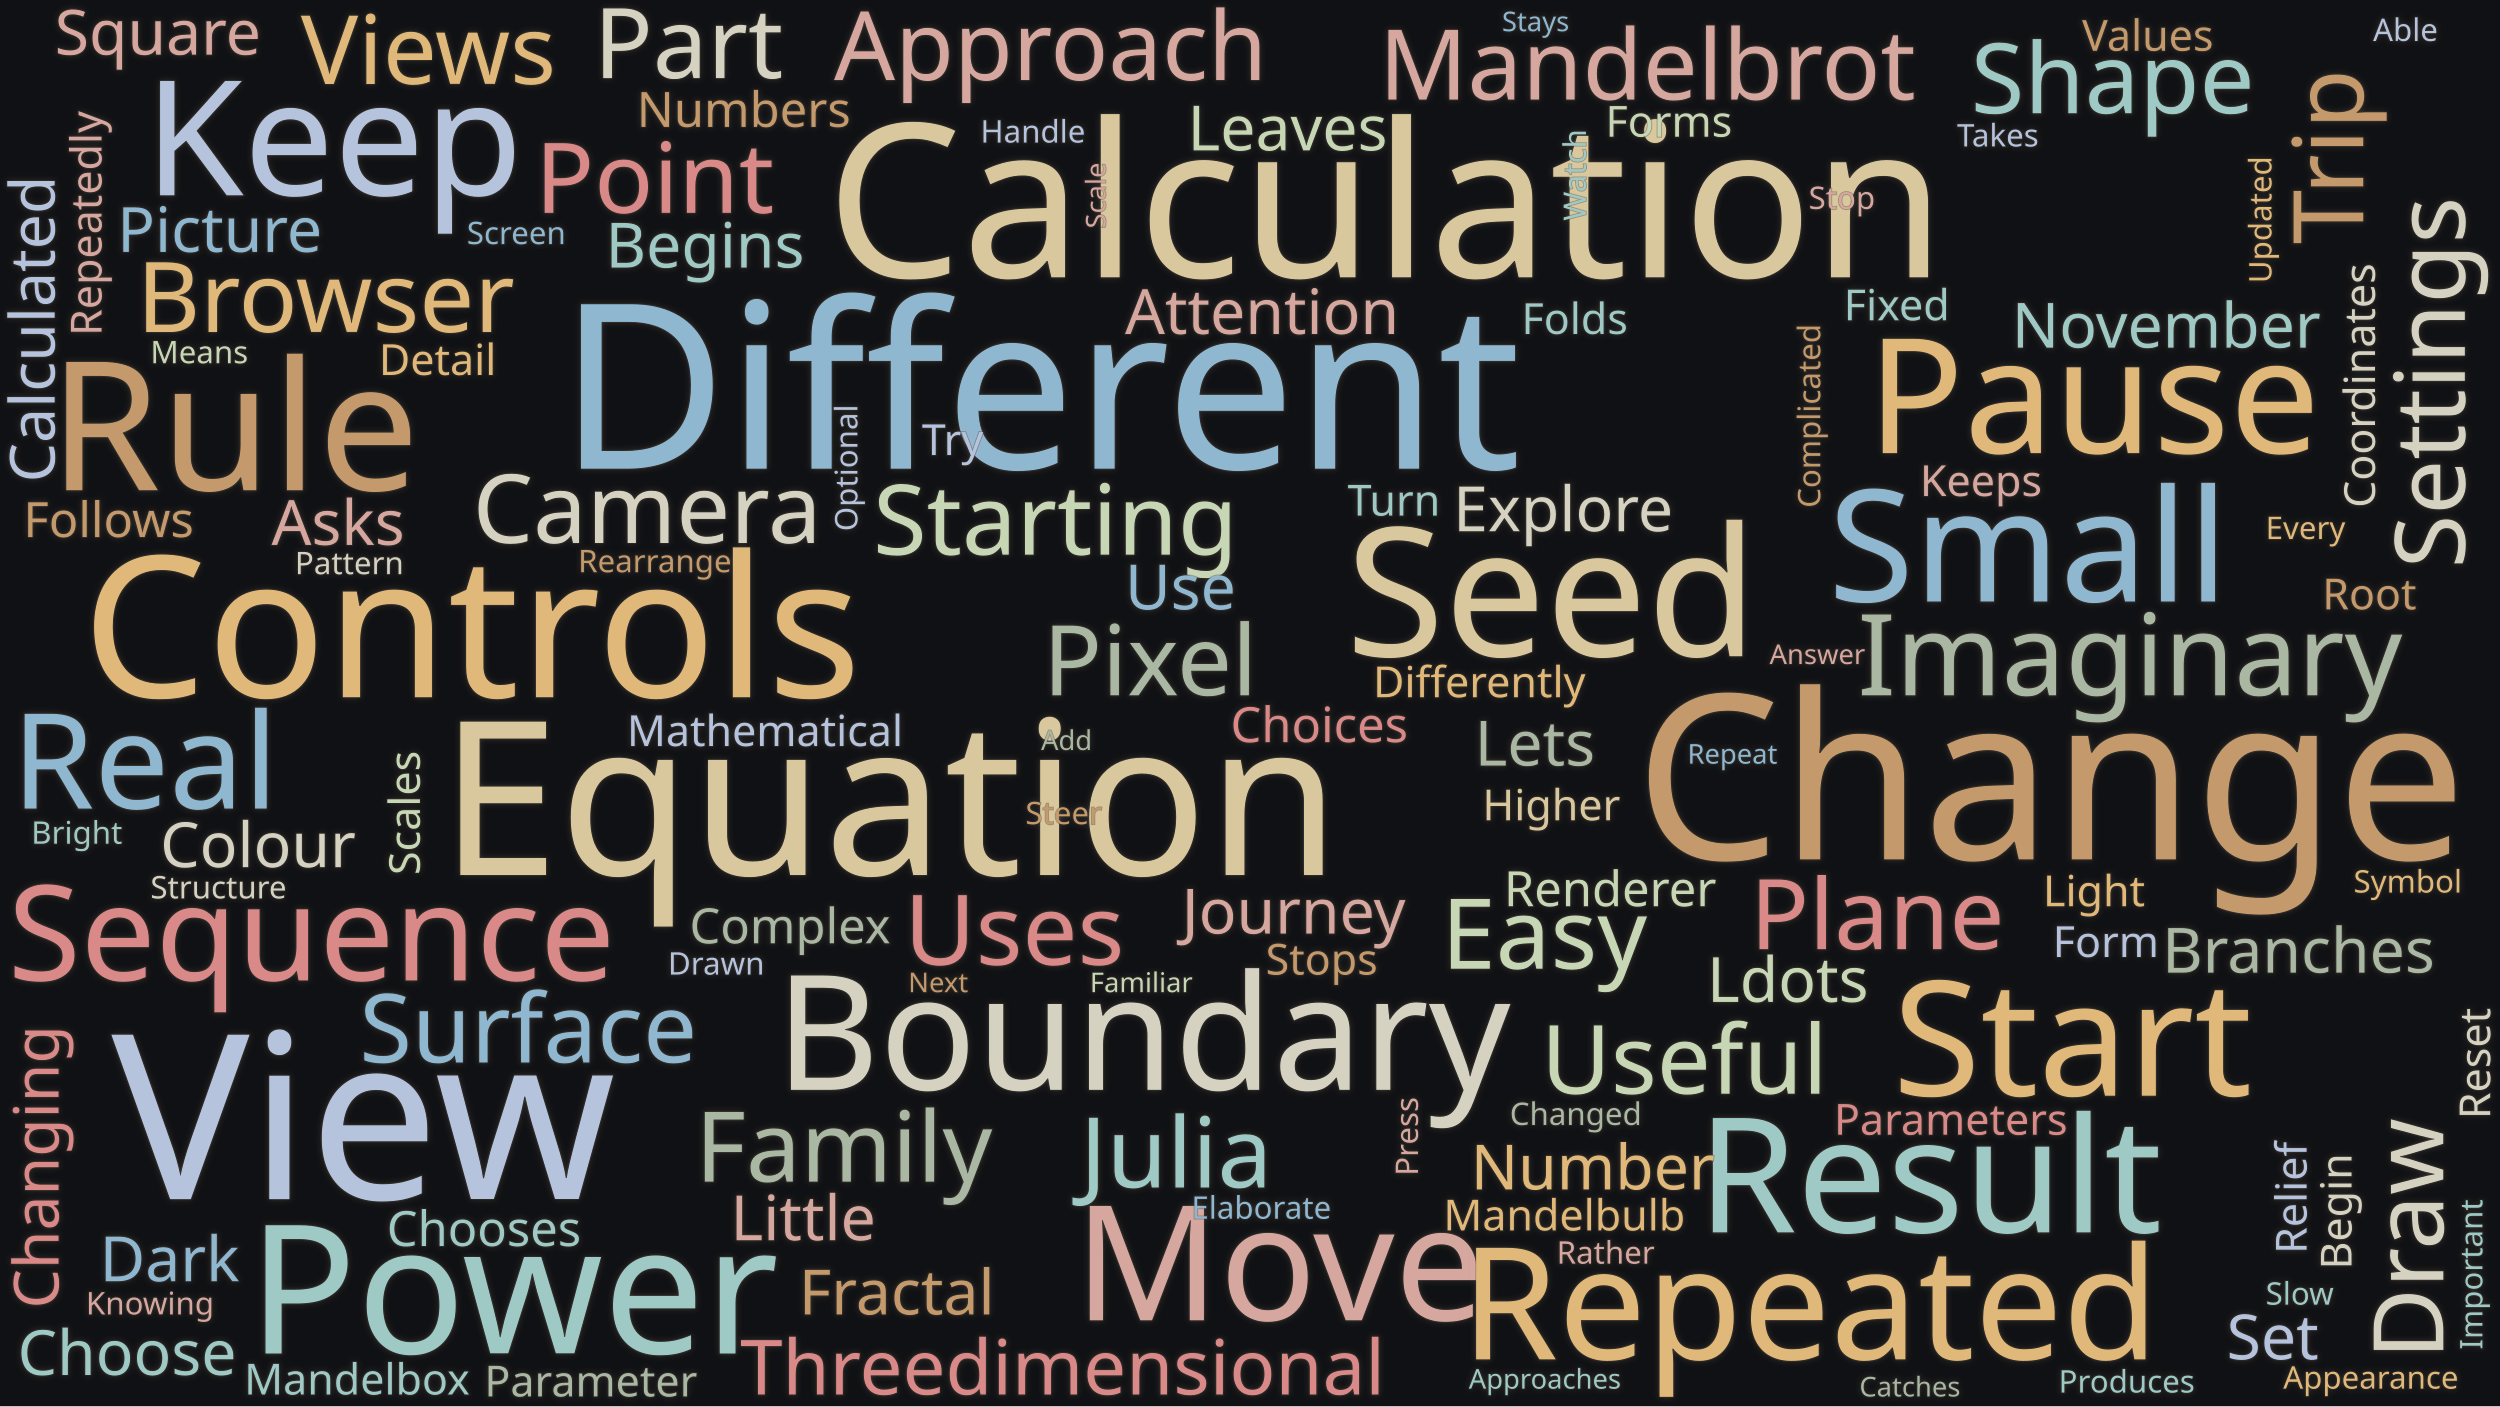
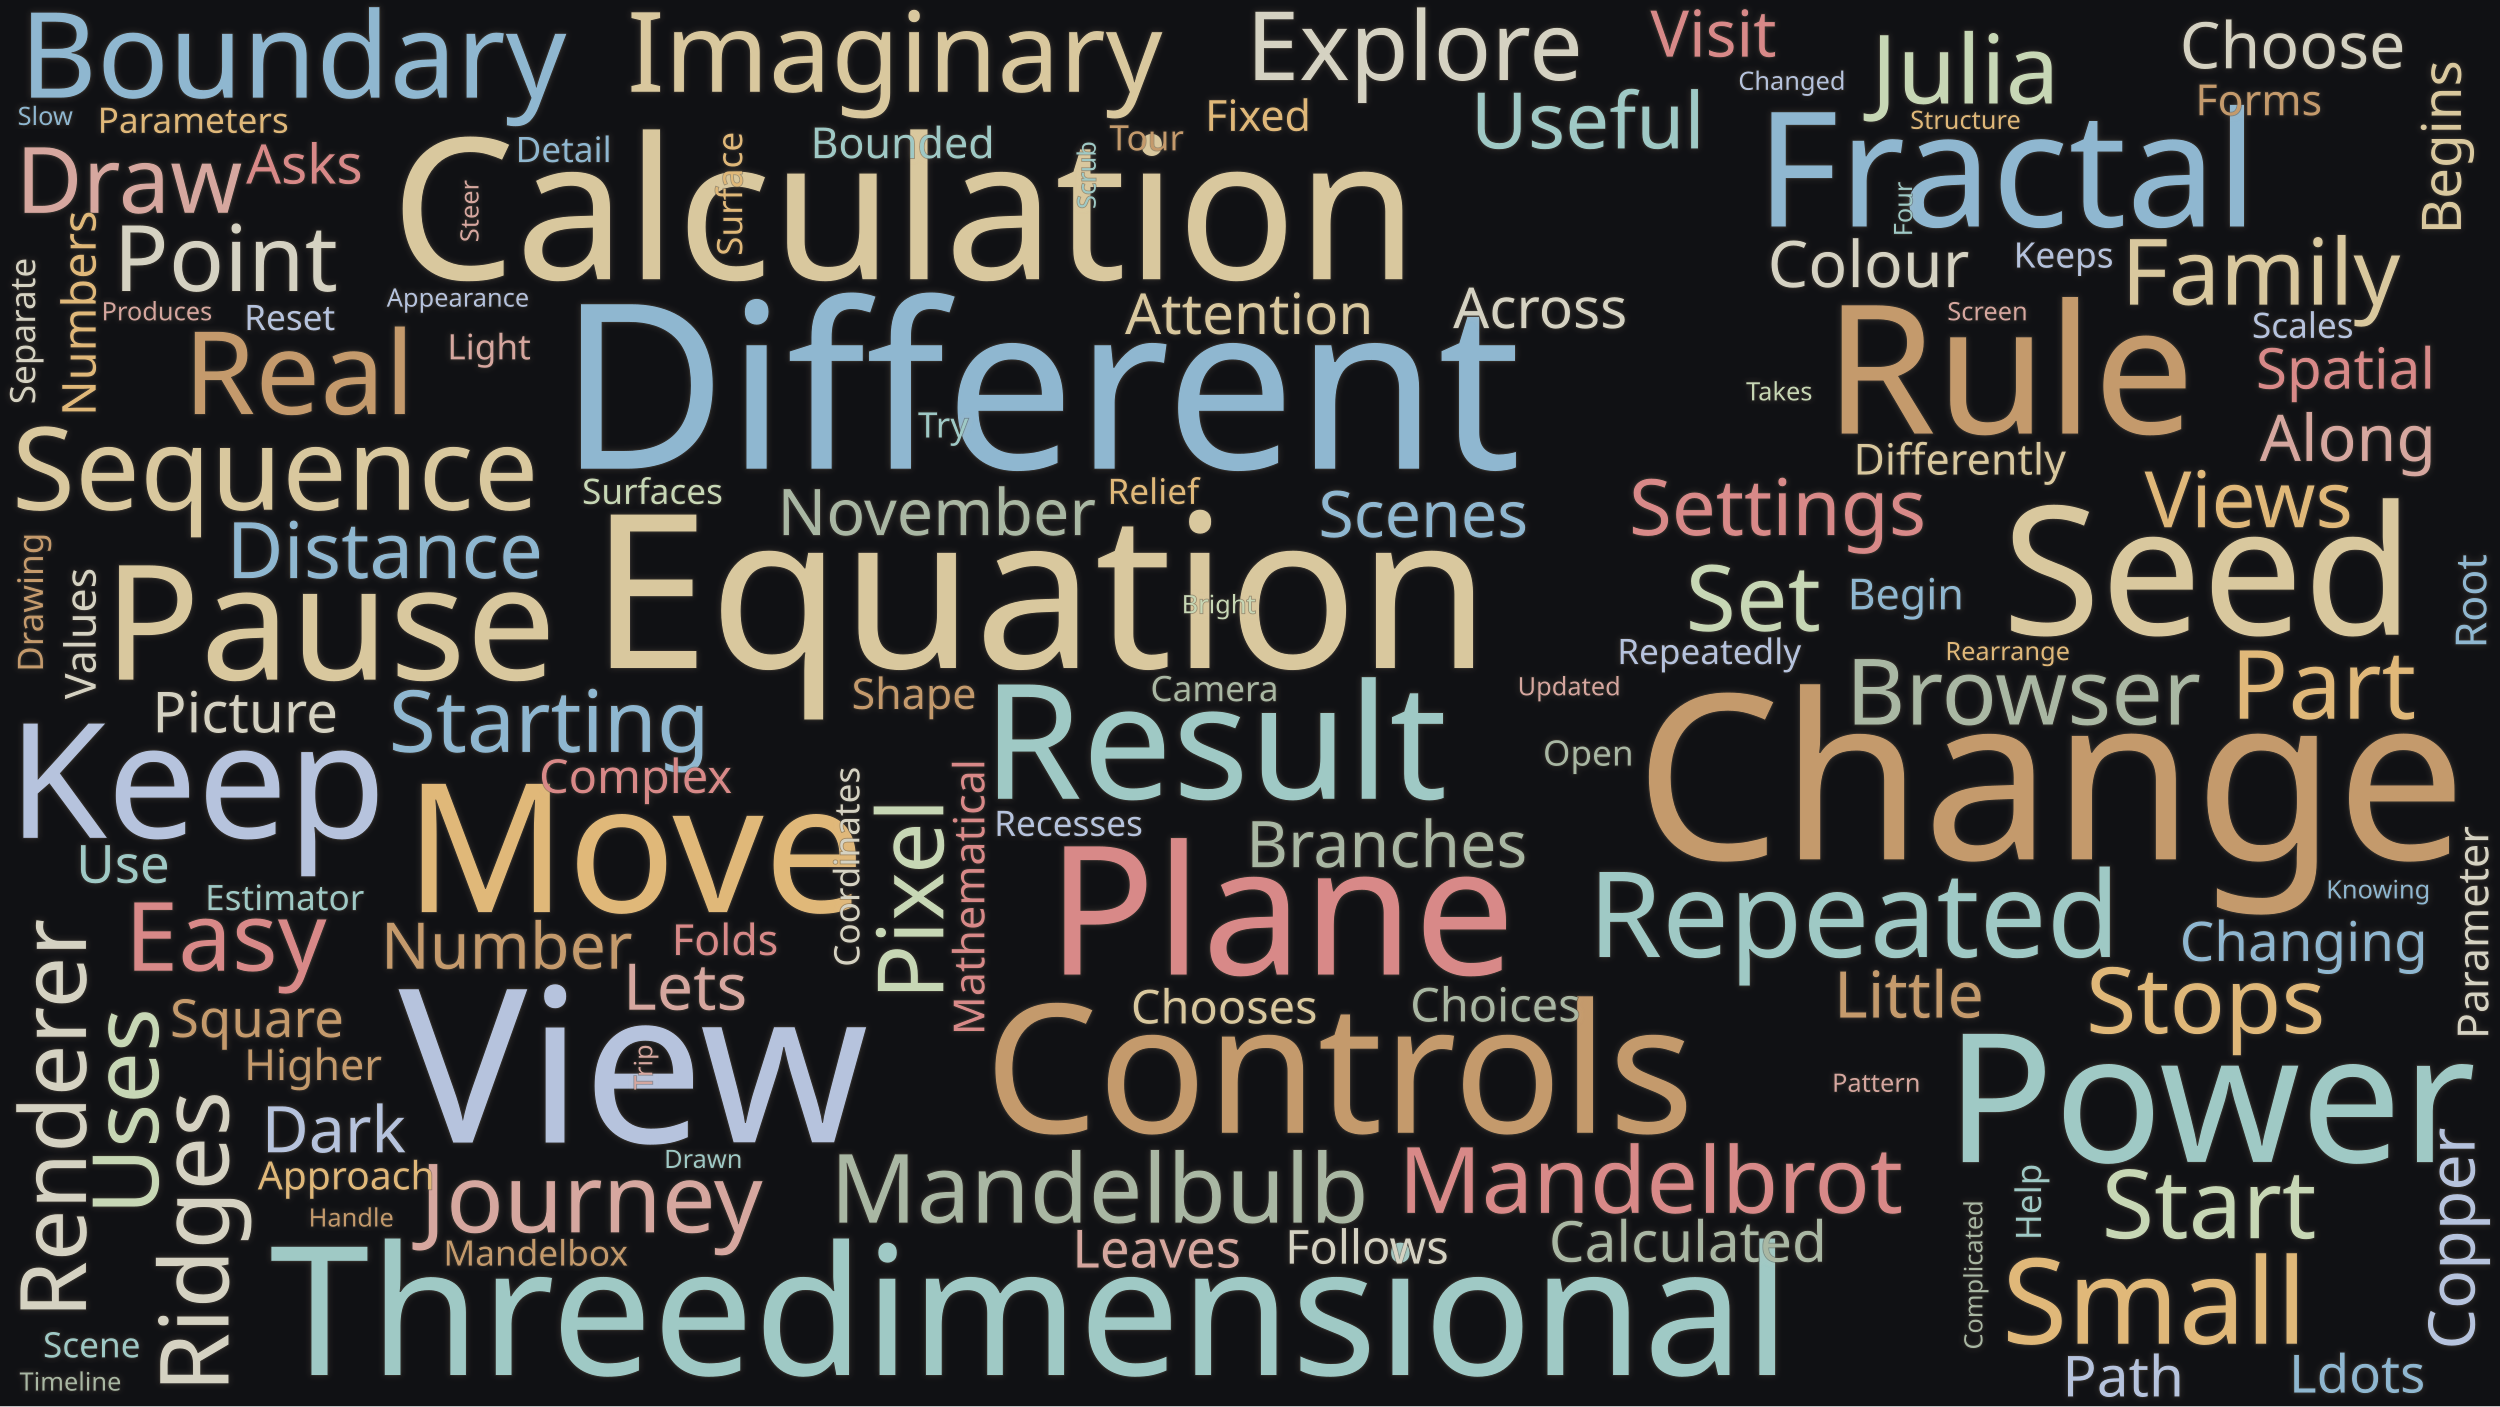
<svg xmlns="http://www.w3.org/2000/svg" role="img" aria-label="Fractal Trip: Change a Number, Follow the Pattern" width="1280" height="720">
  <defs>
    <filter id="wordGlow" x="-20%" y="-20%" width="140%" height="140%">
      <feDropShadow dx="0" dy="0" stdDeviation="1.6" flood-color="#d8c7a1" flood-opacity="0.18" />
    </filter>
  </defs>
  <style>text { filter: url(#wordGlow); paint-order: stroke fill; stroke: rgba(16,17,20,.34); stroke-width: .9px; }</style>
  <style>text{font-family:'Droid Sans Mono';font-weight:normal;font-style:normal;}</style>
  <rect width="100%" height="100%" style="fill:#101114" />
  <text transform="translate(837,440)" font-size="118" style="fill:#c49a6c">Change</text>
  <text transform="translate(286,240)" font-size="118" style="fill:#8fb7d0">Different</text>
-   <text transform="translate(57,614)" font-size="118" style="fill:#b6c3dd">View</text>
-   <text transform="translate(423,142)" font-size="110" style="fill:#d9c89e">Calculation</text>
-   <text transform="translate(225,448)" font-size="110" style="fill:#d9c89e">Equation</text>
-   <text transform="translate(42,357)" font-size="101" style="fill:#e0b879">Controls</text>
-   <text transform="translate(689,336)" font-size="92" style="fill:#d9c89e">Seed</text>
-   <text transform="translate(25,251)" font-size="92" style="fill:#c49a6c">Rule</text>
-   <text transform="translate(127,693)" font-size="92" style="fill:#9fc9c5">Power</text>
-   <text transform="translate(550,676)" font-size="82" style="fill:#d6a79f">Move</text>
-   <text transform="translate(869,631)" font-size="82" style="fill:#9fc9c5">Result</text>
-   <text transform="translate(969,561)" font-size="82" style="fill:#e0b879">Start</text>
-   <text transform="translate(956,232)" font-size="82" style="fill:#e0b879">Pause</text>
-   <text transform="translate(74,100)" font-size="82" style="fill:#b6c3dd">Keep</text>
-   <text transform="translate(397,558)" font-size="82" style="fill:#d5d2c2">Boundary</text>
-   <text transform="translate(748,696)" font-size="80" style="fill:#e0b879">Repeated</text>
-   <text transform="translate(936,308)" font-size="80" style="fill:#8fb7d0">Small</text>
-   <text transform="translate(4,502)" font-size="68" style="fill:#d88988">Sequence</text>
-   <text transform="translate(6,414)" font-size="68" style="fill:#8fb7d0">Real</text>
-   <text transform="translate(951,356)" font-size="58" style="fill:#a9b7a3">Imaginary</text>
-   <text transform="translate(553,608)" font-size="50" style="fill:#9fc9c5">Julia</text>
-   <text transform="translate(1210,125) rotate(-90)" font-size="50" style="fill:#c49a6c">Trip</text>
-   <text transform="translate(1009,58)" font-size="50" style="fill:#9fc9c5">Shape</text>
-   <text transform="translate(304,40)" font-size="50" style="fill:#d5d2c2">Part</text>
-   <text transform="translate(738,496)" font-size="50" style="fill:#c7d7b5">Easy</text>
-   <text transform="translate(706,51)" font-size="50" style="fill:#d6a79f">Mandelbrot</text>
-   <text transform="translate(70,170)" font-size="50" style="fill:#e0b879">Browser</text>
-   <text transform="translate(896,486)" font-size="50" style="fill:#d88988">Plane</text>
-   <text transform="translate(534,356)" font-size="50" style="fill:#a9b7a3">Pixel</text>
-   <text transform="translate(1251,696) rotate(-90)" font-size="50" style="fill:#d5d2c2">Draw</text>
-   <text transform="translate(274,109)" font-size="50" style="fill:#d88988">Point</text>
-   <text transform="translate(356,605)" font-size="50" style="fill:#a9b7a3">Family</text>
-   <text transform="translate(463,494)" font-size="50" style="fill:#d88988">Uses</text>
-   <text transform="translate(447,284)" font-size="50" style="fill:#c7d7b5">Starting</text>
-   <text transform="translate(1262,291) rotate(-90)" font-size="50" style="fill:#d5d2c2">Settings</text>
-   <text transform="translate(427,41)" font-size="49" style="fill:#d6a79f">Approach</text>
-   <text transform="translate(242,278)" font-size="49" style="fill:#d5d2c2">Camera</text>
-   <text transform="translate(789,560)" font-size="49" style="fill:#c7d7b5">Useful</text>
-   <text transform="translate(154,43)" font-size="49" style="fill:#e0b879">Views</text>
-   <text transform="translate(184,544)" font-size="49" style="fill:#8fb7d0">Surface</text>
-   <text transform="translate(379,714)" font-size="39" style="fill:#d88988">Threedimensional</text>
-   <text transform="translate(1030,178)" font-size="32" style="fill:#9fc9c5">November</text>
-   <text transform="translate(753,609)" font-size="32" style="fill:#e0b879">Number</text>
-   <text transform="translate(9,704)" font-size="32" style="fill:#9fc9c5">Choose</text>
-   <text transform="translate(374,635)" font-size="32" style="fill:#d6a79f">Little</text>
-   <text transform="translate(1107,498)" font-size="32" style="fill:#a9b7a3">Branches</text>
-   <text transform="translate(82,444)" font-size="32" style="fill:#d5d2c2">Colour</text>
-   <text transform="translate(409,673)" font-size="32" style="fill:#c49a6c">Fractal</text>
-   <text transform="translate(755,392)" font-size="32" style="fill:#a9b7a3">Lets</text>
-   <text transform="translate(744,272)" font-size="32" style="fill:#d5d2c2">Explore</text>
-   <text transform="translate(605,478)" font-size="32" style="fill:#d6a79f">Journey</text>
-   <text transform="translate(51,656)" font-size="32" style="fill:#8fb7d0">Dark</text>
-   <text transform="translate(576,171)" font-size="32" style="fill:#d6a79f">Attention</text>
-   <text transform="translate(60,129)" font-size="32" style="fill:#8fb7d0">Picture</text>
-   <text transform="translate(28,247) rotate(-90)" font-size="32" style="fill:#b6c3dd">Calculated</text>
-   <text transform="translate(30,670) rotate(-90)" font-size="32" style="fill:#d88988">Changing</text>
-   <text transform="translate(139,279)" font-size="32" style="fill:#d6a79f">Asks</text>
-   <text transform="translate(1140,696)" font-size="32" style="fill:#b6c3dd">Set</text>
-   <text transform="translate(310,137)" font-size="32" style="fill:#9fc9c5">Begins</text>
-   <text transform="translate(28,28)" font-size="32" style="fill:#d6a79f">Square</text>
-   <text transform="translate(576,312)" font-size="32" style="fill:#8fb7d0">Use</text>
-   <text transform="translate(874,513)" font-size="32" style="fill:#c7d7b5">Ldots</text>
-   <text transform="translate(608,77)" font-size="32" style="fill:#c7d7b5">Leaves</text>
-   <text transform="translate(353,483)" font-size="25" style="fill:#a9b7a3">Complex</text>
-   <text transform="translate(326,65)" font-size="25" style="fill:#c49a6c">Numbers</text>
-   <text transform="translate(198,638)" font-size="25" style="fill:#9fc9c5">Chooses</text>
-   <text transform="translate(770,464)" font-size="25" style="fill:#c7d7b5">Renderer</text>
-   <text transform="translate(12,275)" font-size="25" style="fill:#c49a6c">Follows</text>
-   <text transform="translate(630,380)" font-size="25" style="fill:#d88988">Choices</text>
-   <text transform="translate(703,357)" font-size="22" style="fill:#e0b879">Differently</text>
-   <text transform="translate(822,70)" font-size="22" style="fill:#c7d7b5">Forms</text>
-   <text transform="translate(1204,650) rotate(-90)" font-size="22" style="fill:#d5d2c2">Begin</text>
-   <text transform="translate(648,499)" font-size="22" style="fill:#c49a6c">Stops</text>
-   <text transform="translate(321,382)" font-size="22" style="fill:#b6c3dd">Mathematical</text>
-   <text transform="translate(759,420)" font-size="22" style="fill:#d9c89e">Higher</text>
-   <text transform="translate(944,164)" font-size="22" style="fill:#9fc9c5">Fixed</text>
-   <text transform="translate(248,715)" font-size="22" style="fill:#a9b7a3">Parameter</text>
-   <text transform="translate(779,171)" font-size="22" style="fill:#9fc9c5">Folds</text>
-   <text transform="translate(1066,26)" font-size="22" style="fill:#c49a6c">Values</text>
-   <text transform="translate(1189,312)" font-size="22" style="fill:#c49a6c">Root</text>
-   <text transform="translate(52,172) rotate(-90)" font-size="22" style="fill:#d6a79f">Repeatedly</text>
-   <text transform="translate(1275,573) rotate(-90)" font-size="22" style="fill:#d5d2c2">Reset</text>
-   <text transform="translate(939,581)" font-size="22" style="fill:#d88988">Parameters</text>
-   <text transform="translate(1181,642) rotate(-90)" font-size="22" style="fill:#b6c3dd">Relief</text>
-   <text transform="translate(1046,464)" font-size="22" style="fill:#e0b879">Light</text>
-   <text transform="translate(739,630)" font-size="22" style="fill:#e0b879">Mandelbulb</text>
-   <text transform="translate(125,714)" font-size="22" style="fill:#9fc9c5">Mandelbox</text>
-   <text transform="translate(1216,260) rotate(-90)" font-size="22" style="fill:#d5d2c2">Coordinates</text>
-   <text transform="translate(215,448) rotate(-90)" font-size="22" style="fill:#c7d7b5">Scales</text>
-   <text transform="translate(690,264)" font-size="22" style="fill:#9fc9c5">Turn</text>
-   <text transform="translate(472,233)" font-size="22" style="fill:#b6c3dd">Try</text>
-   <text transform="translate(1051,490)" font-size="22" style="fill:#b6c3dd">Form</text>
-   <text transform="translate(194,192)" font-size="22" style="fill:#e0b879">Detail</text>
-   <text transform="translate(983,254)" font-size="22" style="fill:#d6a79f">Keeps</text>
-   <text transform="translate(1163,145) rotate(-90)" font-size="16" style="fill:#e0b879">Updated</text>
-   <text transform="translate(296,293)" font-size="16" style="fill:#c49a6c">Rearrange</text>
-   <text transform="translate(77,460)" font-size="16" style="fill:#d5d2c2">Structure</text>
-   <text transform="translate(1002,75)" font-size="16" style="fill:#b6c3dd">Takes</text>
-   <text transform="translate(1169,711)" font-size="16" style="fill:#e0b879">Appearance</text>
-   <text transform="translate(773,576)" font-size="16" style="fill:#a9b7a3">Changed</text>
-   <text transform="translate(1054,713)" font-size="16" style="fill:#9fc9c5">Produces</text>
-   <text transform="translate(151,294)" font-size="16" style="fill:#d5d2c2">Pattern</text>
-   <text transform="translate(342,499)" font-size="16" style="fill:#b6c3dd">Drawn</text>
-   <text transform="translate(1160,668)" font-size="16" style="fill:#9fc9c5">Slow</text>
-   <text transform="translate(525,422)" font-size="16" style="fill:#c49a6c">Steer</text>
-   <text transform="translate(16,432)" font-size="16" style="fill:#9fc9c5">Bright</text>
-   <text transform="translate(932,260) rotate(-90)" font-size="16" style="fill:#c49a6c">Complicated</text>
-   <text transform="translate(239,125)" font-size="16" style="fill:#8fb7d0">Screen</text>
-   <text transform="translate(502,73)" font-size="16" style="fill:#b6c3dd">Handle</text>
-   <text transform="translate(44,673)" font-size="16" style="fill:#d6a79f">Knowing</text>
-   <text transform="translate(1160,276)" font-size="16" style="fill:#e0b879">Every</text>
-   <text transform="translate(1205,457)" font-size="16" style="fill:#e0b879">Symbol</text>
-   <text transform="translate(77,186)" font-size="16" style="fill:#c7d7b5">Means</text>
-   <text transform="translate(439,272) rotate(-90)" font-size="16" style="fill:#b6c3dd">Optional</text>
-   <text transform="translate(1215,21)" font-size="16" style="fill:#b6c3dd">Able</text>
-   <text transform="translate(926,107)" font-size="16" style="fill:#d6a79f">Stop</text>
-   <text transform="translate(797,647)" font-size="16" style="fill:#d6a79f">Rather</text>
-   <text transform="translate(1271,691) rotate(-90)" font-size="16" style="fill:#9fc9c5">Important</text>
-   <text transform="translate(726,602) rotate(-90)" font-size="16" style="fill:#d6a79f">Press</text>
-   <text transform="translate(812,113) rotate(-90)" font-size="16" style="fill:#9fc9c5">Watch</text>
-   <text transform="translate(610,624)" font-size="16" style="fill:#8fb7d0">Elaborate</text>
-   <text transform="translate(752,711)" font-size="14" style="fill:#9fc9c5">Approaches</text>
-   <text transform="translate(952,715)" font-size="14" style="fill:#a9b7a3">Catches</text>
-   <text transform="translate(566,117) rotate(-90)" font-size="14" style="fill:#d6a79f">Scale</text>
-   <text transform="translate(558,508)" font-size="14" style="fill:#c7d7b5">Familiar</text>
-   <text transform="translate(533,384)" font-size="14" style="fill:#a9b7a3">Add</text>
-   <text transform="translate(906,340)" font-size="14" style="fill:#d6a79f">Answer</text>
-   <text transform="translate(465,508)" font-size="14" style="fill:#c49a6c">Next</text>
-   <text transform="translate(864,391)" font-size="14" style="fill:#8fb7d0">Repeat</text>
-   <text transform="translate(769,16)" font-size="14" style="fill:#8fb7d0">Stays</text>
+   <text transform="translate(204,585)" font-size="110" style="fill:#b6c3dd">View</text>
+   <text transform="translate(302,342)" font-size="110" style="fill:#d9c89e">Equation</text>
+   <text transform="translate(200,143)" font-size="101" style="fill:#d9c89e">Calculation</text>
+   <text transform="translate(207,467)" font-size="92" style="fill:#e0b879">Move</text>
+   <text transform="translate(1025,325)" font-size="92" style="fill:#d9c89e">Seed</text>
+   <text transform="translate(934,222)" font-size="92" style="fill:#c49a6c">Rule</text>
+   <text transform="translate(138,704)" font-size="92" style="fill:#9fc9c5">Threedimensional</text>
+   <text transform="translate(536,499)" font-size="92" style="fill:#d88988">Plane</text>
+   <text transform="translate(504,580)" font-size="92" style="fill:#c49a6c">Controls</text>
+   <text transform="translate(996,595)" font-size="92" style="fill:#9fc9c5">Power</text>
+   <text transform="translate(503,409)" font-size="82" style="fill:#9fc9c5">Result</text>
+   <text transform="translate(899,116)" font-size="82" style="fill:#8fb7d0">Fractal</text>
+   <text transform="translate(53,348)" font-size="82" style="fill:#d9c89e">Pause</text>
+   <text transform="translate(4,429)" font-size="82" style="fill:#b6c3dd">Keep</text>
+   <text transform="translate(10,50)" font-size="61" style="fill:#8fb7d0">Boundary</text>
+   <text transform="translate(813,490)" font-size="61" style="fill:#9fc9c5">Repeated</text>
+   <text transform="translate(1025,688)" font-size="61" style="fill:#e0b879">Small</text>
+   <text transform="translate(6,261)" font-size="59" style="fill:#d9c89e">Sequence</text>
+   <text transform="translate(94,212)" font-size="59" style="fill:#c49a6c">Real</text>
+   <text transform="translate(321,47)" font-size="57" style="fill:#d9c89e">Imaginary</text>
+   <text transform="translate(958,53)" font-size="49" style="fill:#c7d7b5">Julia</text>
+   <text transform="translate(638,41)" font-size="49" style="fill:#d5d2c2">Explore</text>
+   <text transform="translate(1076,634)" font-size="49" style="fill:#c7d7b5">Start</text>
+   <text transform="translate(215,631)" font-size="49" style="fill:#d6a79f">Journey</text>
+   <text transform="translate(1142,368)" font-size="49" style="fill:#e0b879">Part</text>
+   <text transform="translate(64,497)" font-size="49" style="fill:#d88988">Easy</text>
+   <text transform="translate(425,626)" font-size="49" style="fill:#a9b7a3">Mandelbulb</text>
+   <text transform="translate(117,713) rotate(-90)" font-size="49" style="fill:#d5d2c2">Ridges</text>
+   <text transform="translate(716,621)" font-size="47" style="fill:#d88988">Mandelbrot</text>
+   <text transform="translate(945,371)" font-size="47" style="fill:#a9b7a3">Browser</text>
+   <text transform="translate(863,323)" font-size="47" style="fill:#c7d7b5">Set</text>
+   <text transform="translate(483,512) rotate(-90)" font-size="47" style="fill:#c7d7b5">Pixel</text>
+   <text transform="translate(44,675) rotate(-90)" font-size="47" style="fill:#d5d2c2">Renderer</text>
+   <text transform="translate(8,109)" font-size="47" style="fill:#d6a79f">Draw</text>
+   <text transform="translate(58,149)" font-size="47" style="fill:#d5d2c2">Point</text>
+   <text transform="translate(1068,529)" font-size="47" style="fill:#e0b879">Stops</text>
+   <text transform="translate(1086,156)" font-size="47" style="fill:#d9c89e">Family</text>
+   <text transform="translate(81,622) rotate(-90)" font-size="47" style="fill:#c7d7b5">Uses</text>
+   <text transform="translate(199,385)" font-size="44" style="fill:#8fb7d0">Starting</text>
+   <text transform="translate(834,274)" font-size="40" style="fill:#d88988">Settings</text>
+   <text transform="translate(753,76)" font-size="40" style="fill:#9fc9c5">Useful</text>
+   <text transform="translate(1098,270)" font-size="40" style="fill:#e0b879">Views</text>
+   <text transform="translate(116,296)" font-size="40" style="fill:#8fb7d0">Distance</text>
+   <text transform="translate(398,274)" font-size="33" style="fill:#a9b7a3">November</text>
+   <text transform="translate(195,496)" font-size="33" style="fill:#c49a6c">Number</text>
+   <text transform="translate(1116,35)" font-size="33" style="fill:#d5d2c2">Choose</text>
+   <text transform="translate(939,521)" font-size="33" style="fill:#c49a6c">Little</text>
+   <text transform="translate(638,444)" font-size="33" style="fill:#a9b7a3">Branches</text>
+   <text transform="translate(905,147)" font-size="33" style="fill:#d5d2c2">Colour</text>
+   <text transform="translate(319,517)" font-size="33" style="fill:#d6a79f">Lets</text>
+   <text transform="translate(675,275)" font-size="33" style="fill:#8fb7d0">Scenes</text>
+   <text transform="translate(1157,236)" font-size="33" style="fill:#d6a79f">Along</text>
+   <text transform="translate(134,590)" font-size="33" style="fill:#b6c3dd">Dark</text>
+   <text transform="translate(845,29)" font-size="33" style="fill:#d88988">Visit</text>
+   <text transform="translate(1267,691) rotate(-90)" font-size="33" style="fill:#b6c3dd">Copper</text>
+   <text transform="translate(1155,199)" font-size="29" style="fill:#d88988">Spatial</text>
+   <text transform="translate(1056,715)" font-size="29" style="fill:#b6c3dd">Path</text>
+   <text transform="translate(744,168)" font-size="29" style="fill:#d5d2c2">Across</text>
+   <text transform="translate(576,171)" font-size="29" style="fill:#d9c89e">Attention</text>
+   <text transform="translate(78,375)" font-size="29" style="fill:#d5d2c2">Picture</text>
+   <text transform="translate(793,646)" font-size="29" style="fill:#a9b7a3">Calculated</text>
+   <text transform="translate(1116,492)" font-size="28" style="fill:#8fb7d0">Changing</text>
+   <text transform="translate(126,94)" font-size="28" style="fill:#d88988">Asks</text>
+   <text transform="translate(1260,120) rotate(-90)" font-size="28" style="fill:#d9c89e">Begins</text>
+   <text transform="translate(87,531)" font-size="27" style="fill:#c49a6c">Square</text>
+   <text transform="translate(39,452)" font-size="27" style="fill:#9fc9c5">Use</text>
+   <text transform="translate(1172,713)" font-size="27" style="fill:#8fb7d0">Ldots</text>
+   <text transform="translate(549,649)" font-size="27" style="fill:#d6a79f">Leaves</text>
+   <text transform="translate(276,406)" font-size="24" style="fill:#d88988">Complex</text>
+   <text transform="translate(49,213) rotate(-90)" font-size="24" style="fill:#e0b879">Numbers</text>
+   <text transform="translate(579,524)" font-size="24" style="fill:#d9c89e">Chooses</text>
+   <text transform="translate(658,647)" font-size="24" style="fill:#d5d2c2">Follows</text>
+   <text transform="translate(722,523)" font-size="24" style="fill:#a9b7a3">Choices</text>
+   <text transform="translate(949,243)" font-size="22" style="fill:#d9c89e">Differently</text>
+   <text transform="translate(1124,59)" font-size="22" style="fill:#c49a6c">Forms</text>
+   <text transform="translate(946,312)" font-size="22" style="fill:#8fb7d0">Begin</text>
+   <text transform="translate(504,530) rotate(-90)" font-size="22" style="fill:#d88988">Mathematical</text>
+   <text transform="translate(415,81)" font-size="22" style="fill:#9fc9c5">Bounded</text>
+   <text transform="translate(436,363)" font-size="22" style="fill:#c49a6c">Shape</text>
+   <text transform="translate(125,553)" font-size="22" style="fill:#c49a6c">Higher</text>
+   <text transform="translate(617,67)" font-size="22" style="fill:#e0b879">Fixed</text>
+   <text transform="translate(1274,532) rotate(-90)" font-size="22" style="fill:#d5d2c2">Parameter</text>
+   <text transform="translate(344,489)" font-size="22" style="fill:#d88988">Folds</text>
+   <text transform="translate(49,358) rotate(-90)" font-size="22" style="fill:#d5d2c2">Values</text>
+   <text transform="translate(1273,332) rotate(-90)" font-size="22" style="fill:#8fb7d0">Root</text>
+   <text transform="translate(132,609)" font-size="20" style="fill:#e0b879">Approach</text>
+   <text transform="translate(828,340)" font-size="18" style="fill:#b6c3dd">Repeatedly</text>
+   <text transform="translate(790,392)" font-size="18" style="fill:#a9b7a3">Open</text>
+   <text transform="translate(125,169)" font-size="18" style="fill:#b6c3dd">Reset</text>
+   <text transform="translate(50,68)" font-size="18" style="fill:#e0b879">Parameters</text>
+   <text transform="translate(589,359)" font-size="18" style="fill:#a9b7a3">Camera</text>
+   <text transform="translate(567,258)" font-size="18" style="fill:#e0b879">Relief</text>
+   <text transform="translate(229,184)" font-size="18" style="fill:#d6a79f">Light</text>
+   <text transform="translate(380,131) rotate(-90)" font-size="18" style="fill:#e0b879">Surface</text>
+   <text transform="translate(227,648)" font-size="18" style="fill:#c49a6c">Mandelbox</text>
+   <text transform="translate(440,495) rotate(-90)" font-size="18" style="fill:#d5d2c2">Coordinates</text>
+   <text transform="translate(1153,173)" font-size="18" style="fill:#b6c3dd">Scales</text>
+   <text transform="translate(298,258)" font-size="18" style="fill:#c7d7b5">Surfaces</text>
+   <text transform="translate(105,466)" font-size="18" style="fill:#9fc9c5">Estimator</text>
+   <text transform="translate(1045,635) rotate(-90)" font-size="18" style="fill:#9fc9c5">Help</text>
+   <text transform="translate(18,207) rotate(-90)" font-size="18" style="fill:#d5d2c2">Separate</text>
+   <text transform="translate(509,428)" font-size="18" style="fill:#b6c3dd">Recesses</text>
+   <text transform="translate(22,695)" font-size="18" style="fill:#9fc9c5">Scene</text>
+   <text transform="translate(22,344) rotate(-90)" font-size="18" style="fill:#c49a6c">Drawing</text>
+   <text transform="translate(470,224)" font-size="18" style="fill:#9fc9c5">Try</text>
+   <text transform="translate(568,77)" font-size="18" style="fill:#c49a6c">Tour</text>
+   <text transform="translate(264,83)" font-size="18" style="fill:#8fb7d0">Detail</text>
+   <text transform="translate(1031,137)" font-size="18" style="fill:#b6c3dd">Keeps</text>
+   <text transform="translate(777,356)" font-size="13" style="fill:#d6a79f">Updated</text>
+   <text transform="translate(996,338)" font-size="13" style="fill:#e0b879">Rearrange</text>
+   <text transform="translate(978,66)" font-size="13" style="fill:#e0b879">Structure</text>
+   <text transform="translate(894,205)" font-size="13" style="fill:#c7d7b5">Takes</text>
+   <text transform="translate(198,157)" font-size="13" style="fill:#b6c3dd">Appearance</text>
+   <text transform="translate(890,46)" font-size="13" style="fill:#b6c3dd">Changed</text>
+   <text transform="translate(52,164)" font-size="13" style="fill:#d6a79f">Produces</text>
+   <text transform="translate(938,559)" font-size="13" style="fill:#d6a79f">Pattern</text>
+   <text transform="translate(340,598)" font-size="13" style="fill:#9fc9c5">Drawn</text>
+   <text transform="translate(334,558) rotate(-90)" font-size="13" style="fill:#d6a79f">Trip</text>
+   <text transform="translate(979,121) rotate(-90)" font-size="13" style="fill:#9fc9c5">Four</text>
+   <text transform="translate(9,64)" font-size="13" style="fill:#8fb7d0">Slow</text>
+   <text transform="translate(561,107) rotate(-90)" font-size="13" style="fill:#9fc9c5">Scrub</text>
+   <text transform="translate(10,712)" font-size="13" style="fill:#a9b7a3">Timeline</text>
+   <text transform="translate(245,124) rotate(-90)" font-size="13" style="fill:#d6a79f">Steer</text>
+   <text transform="translate(605,314)" font-size="13" style="fill:#c7d7b5">Bright</text>
+   <text transform="translate(1015,691) rotate(-90)" font-size="13" style="fill:#a9b7a3">Complicated</text>
+   <text transform="translate(997,164)" font-size="13" style="fill:#d6a79f">Screen</text>
+   <text transform="translate(158,628)" font-size="13" style="fill:#c49a6c">Handle</text>
+   <text transform="translate(1191,460)" font-size="13" style="fill:#8fb7d0">Knowing</text>
</svg>
